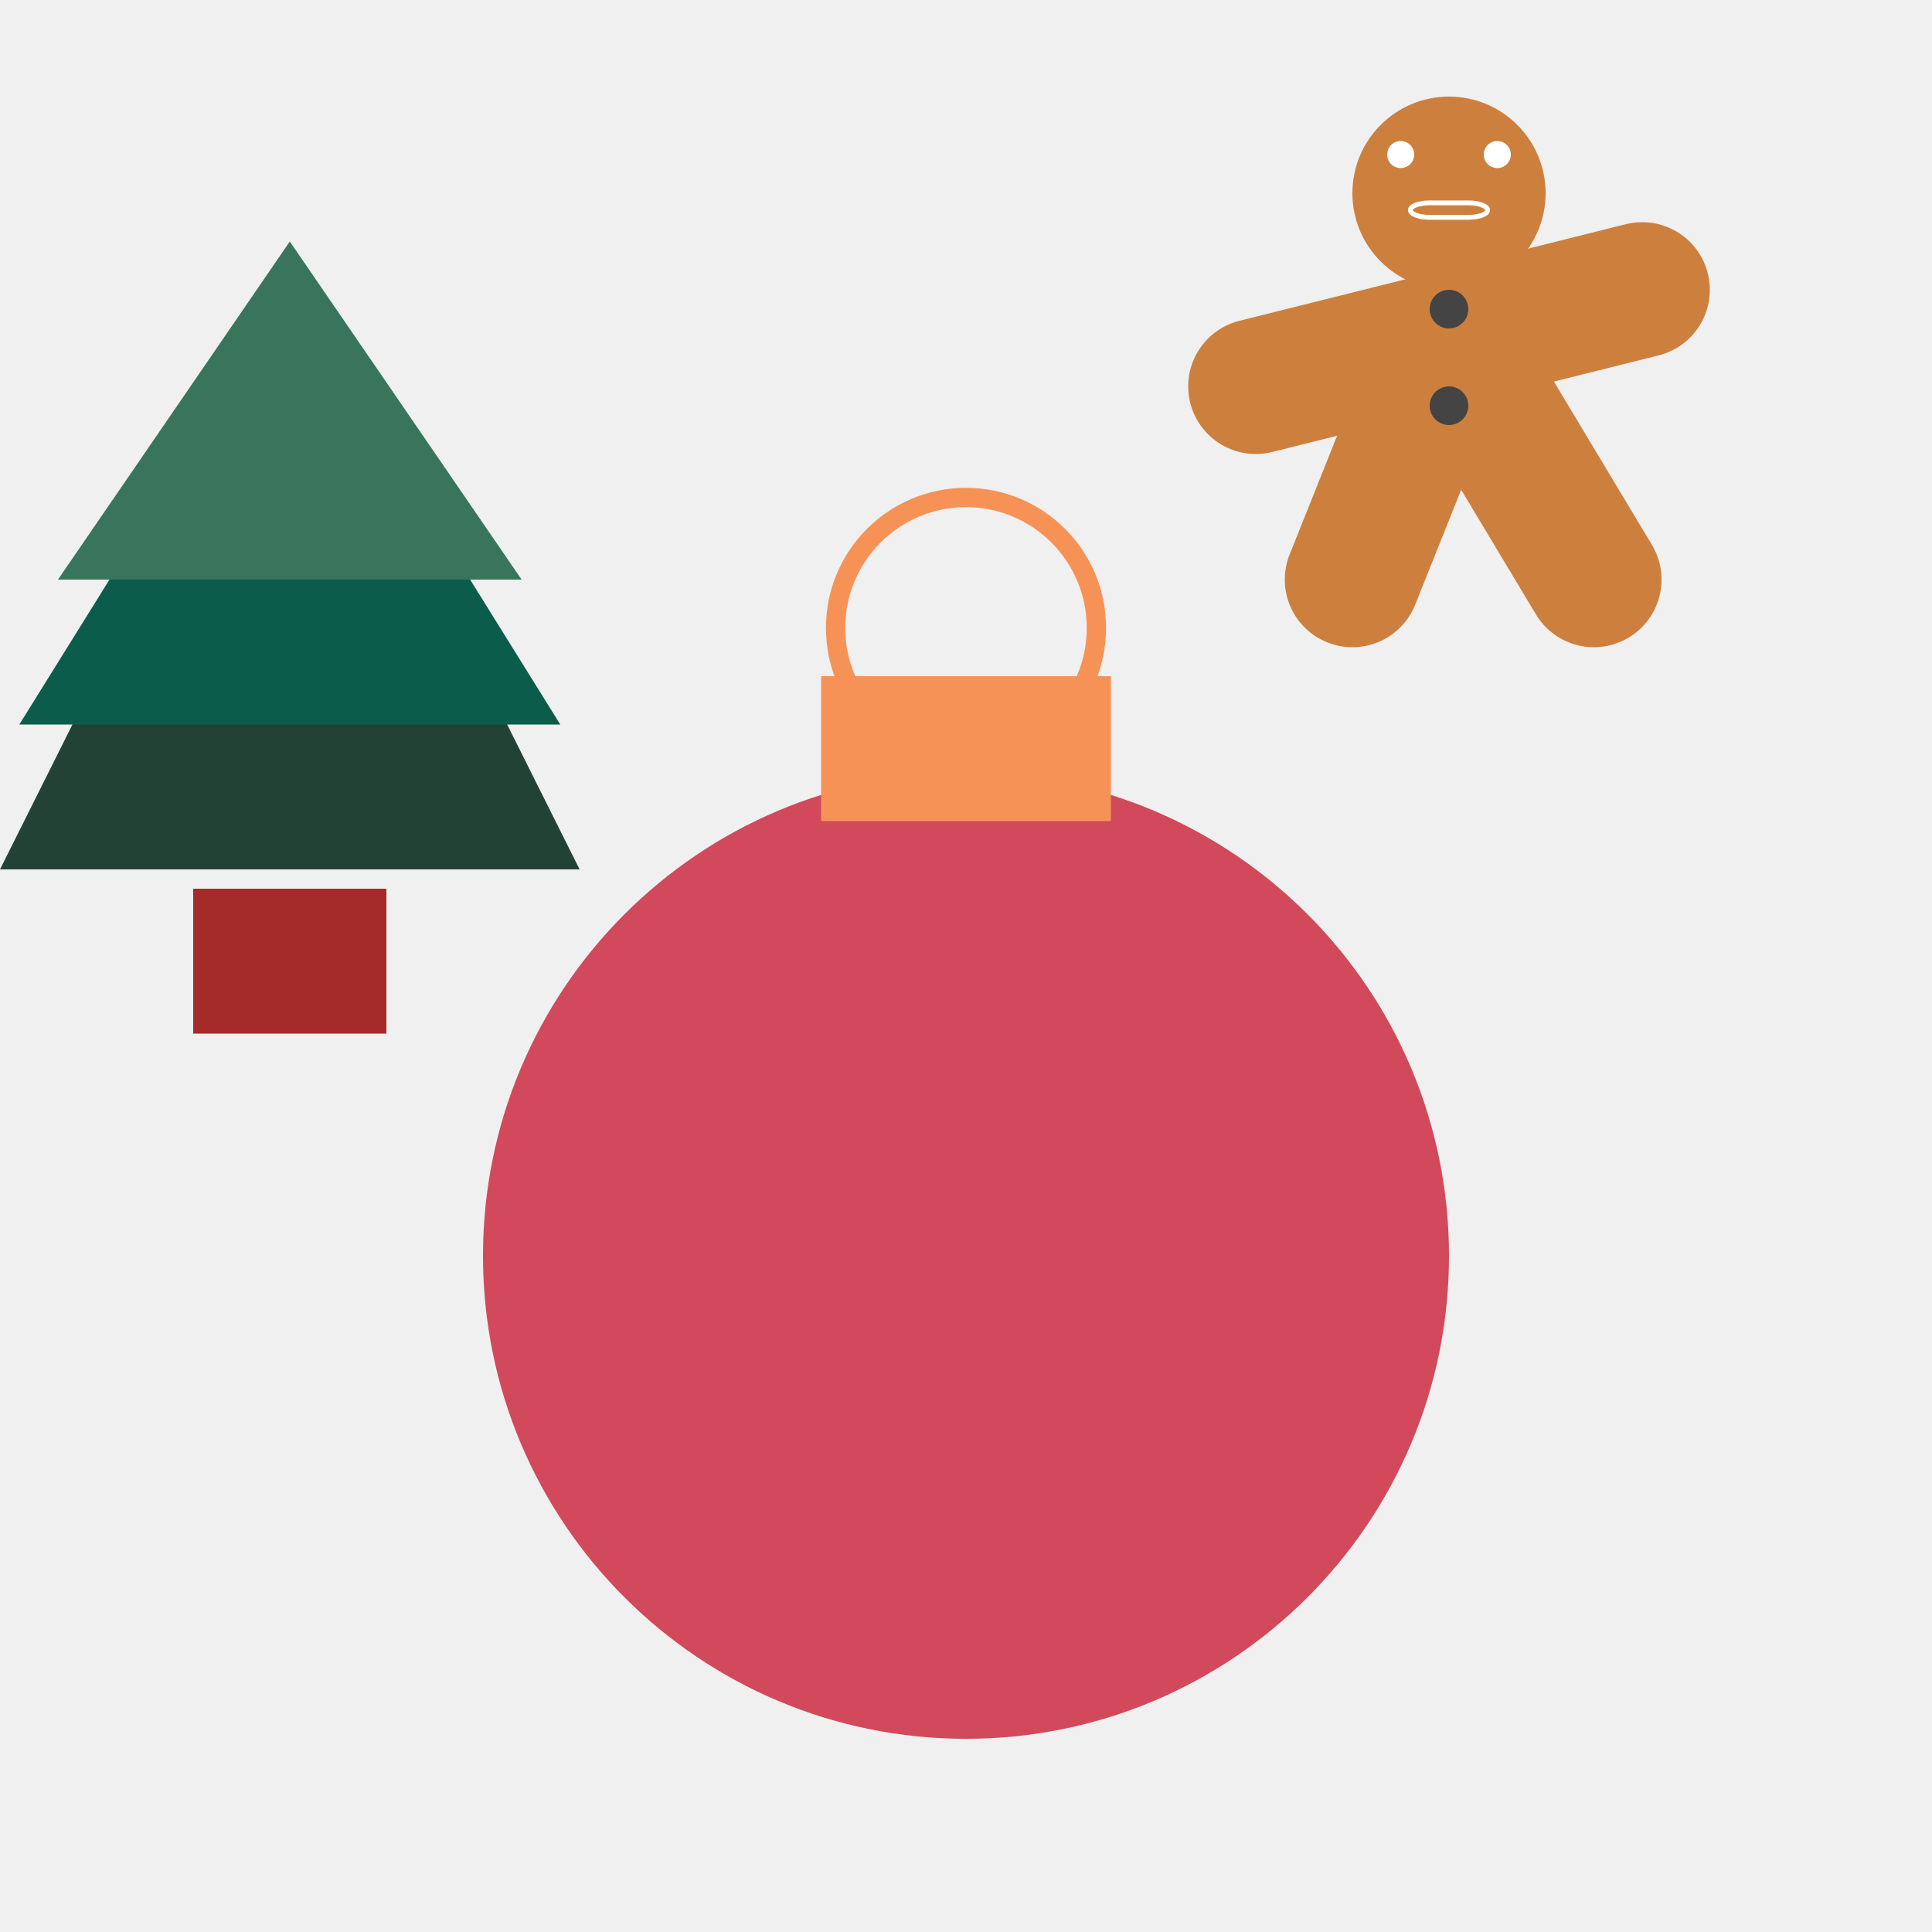
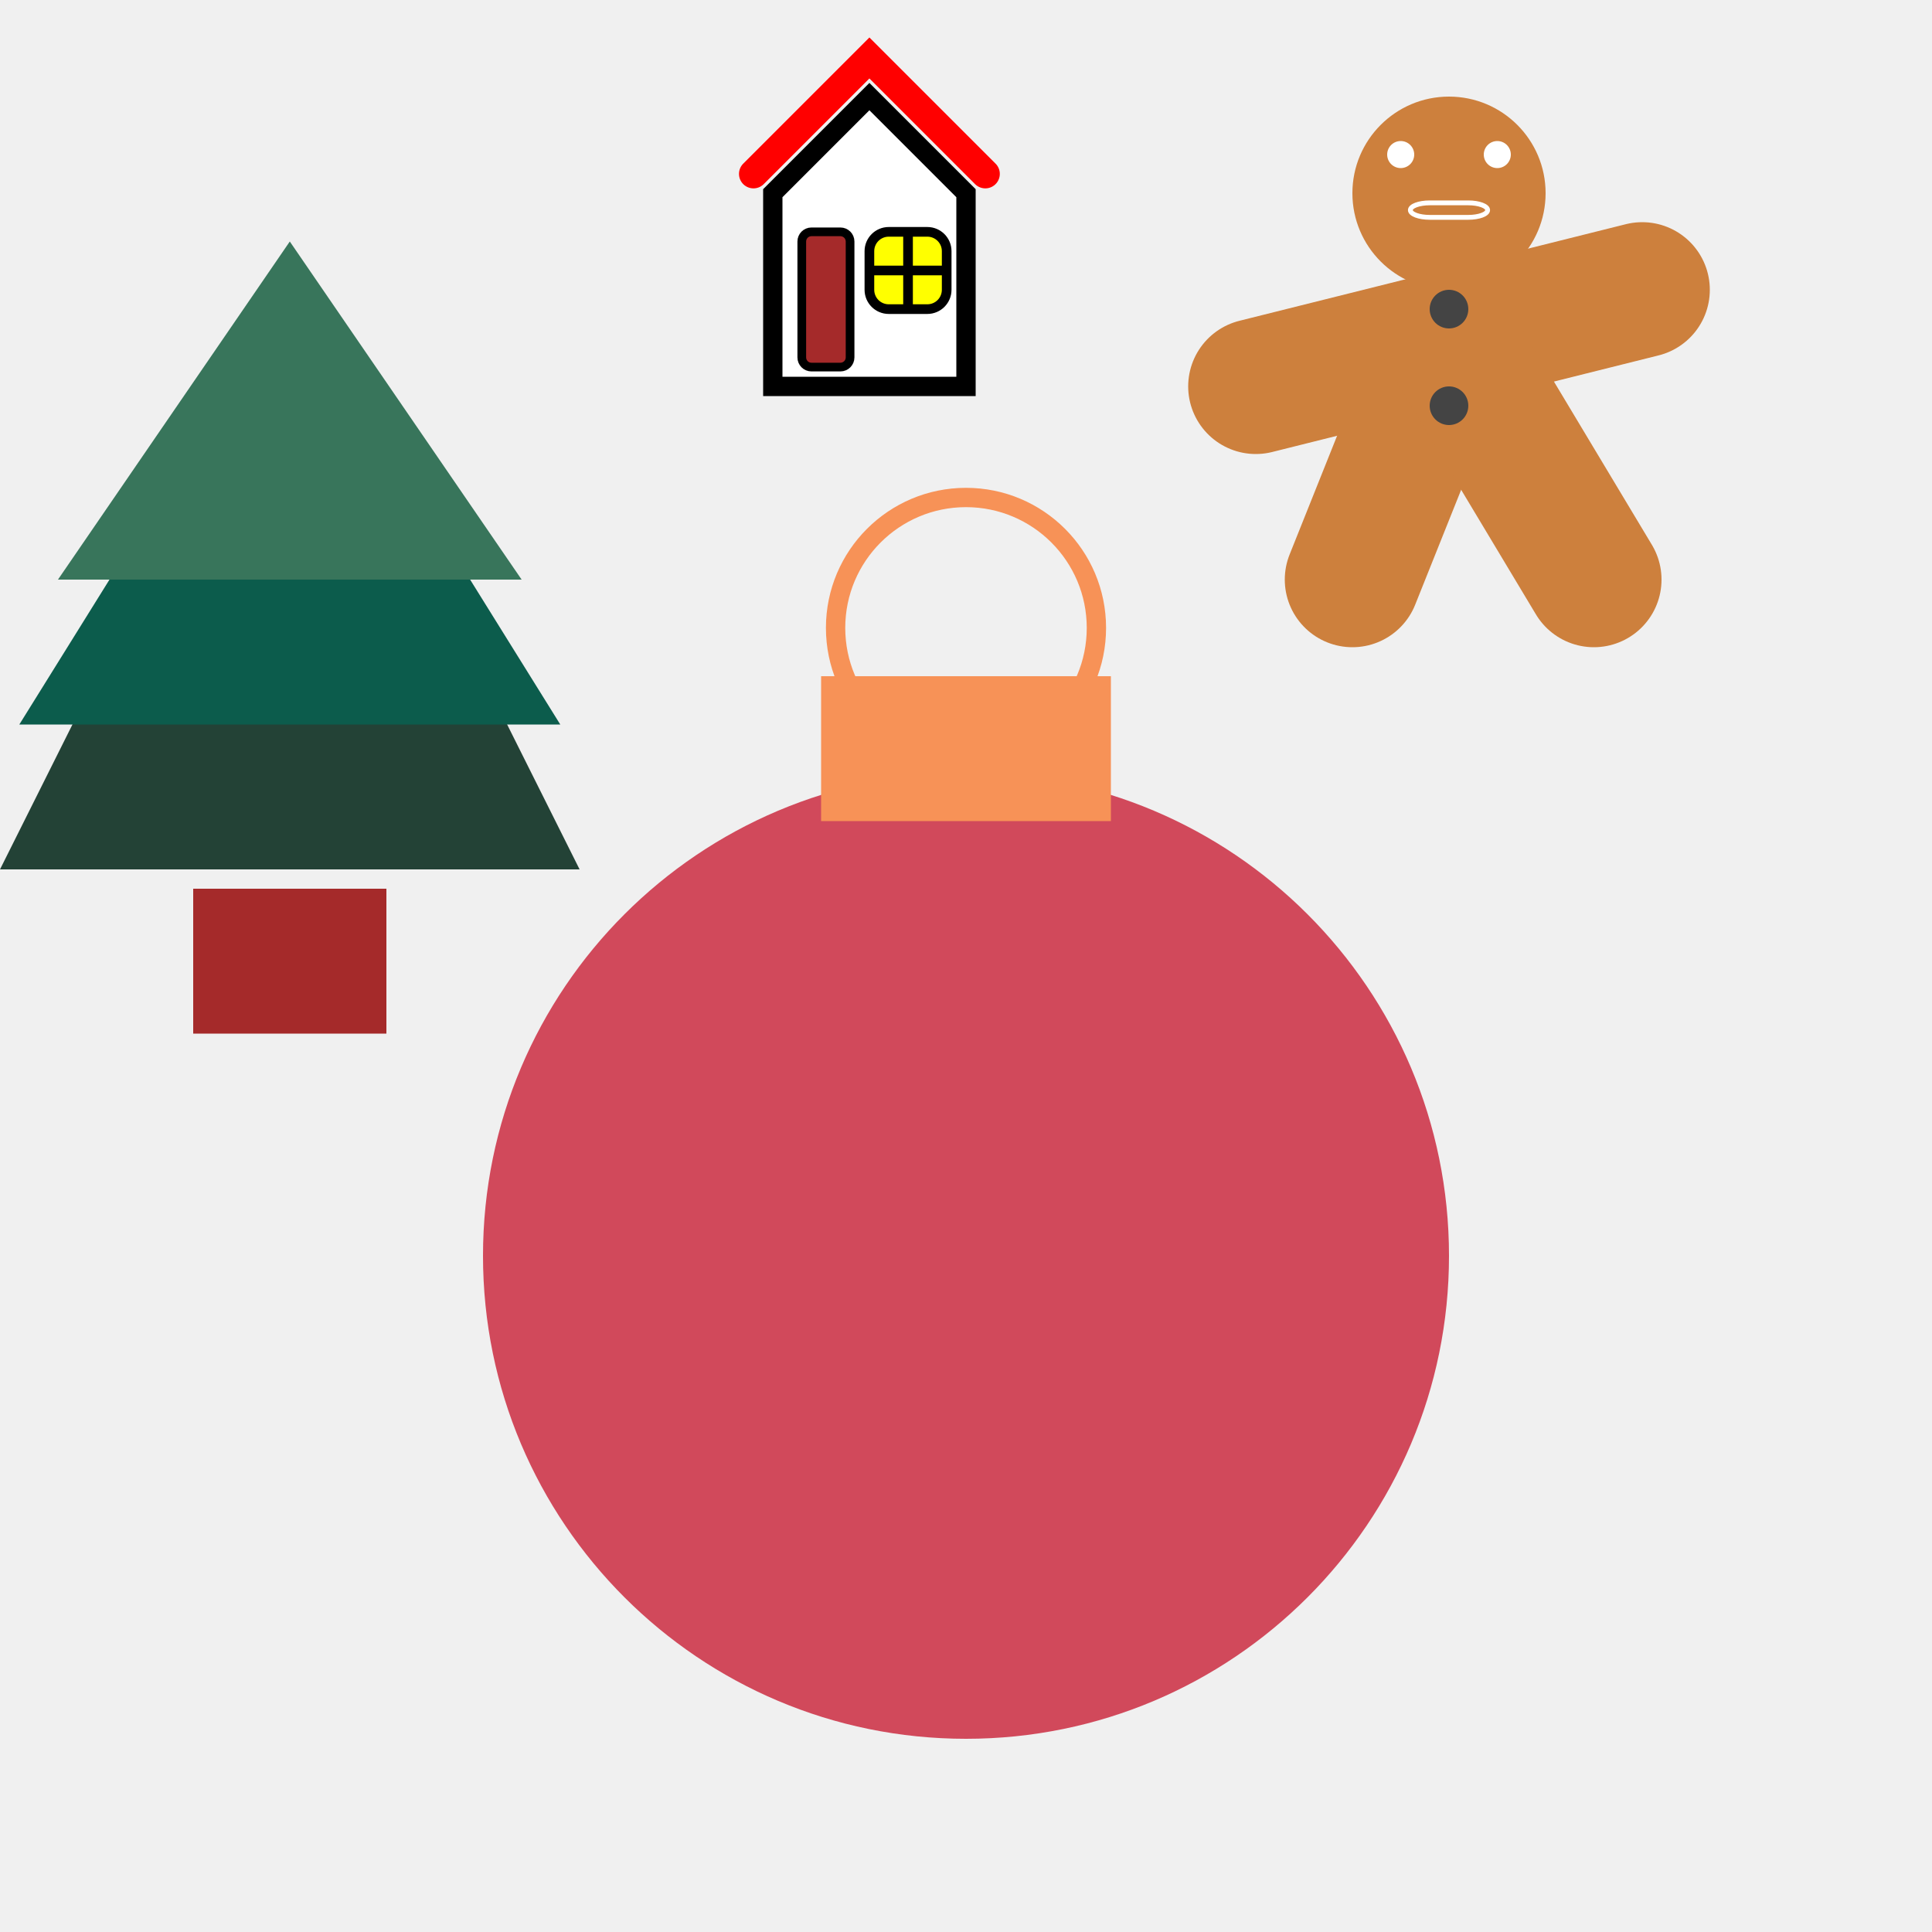
<svg width="100" height="100" viewBox="0 0 100 100">
  <style type="text/css">
        .eye {
            fill: white;
            r:0.7;
        }

        .mouth {
            fill: none;
            stroke: white;
            stroke-width: 0.25px;
        }

        .head {
            fill: #cd803d;
        }

        .button {
            fill: #444;
        }

        .limb {
            stroke: #cd803d;
            stroke-width: 7px;
            stroke-linecap: round;
+         }
+ 
+         .wall {
+             stroke: black;
+             fill: white
+         }
+         .roof {
+             fill: none;
+             stroke: red;
+             stroke-width: 1.5px;
+             stroke-linecap: round;
+         }
+         .window {
+             fill: yellow;
+             stroke: black;
+             stroke-width: 0.5px;
+         }
+         .borders{
+             stroke: black;
+             stroke-width: 0.5px;
+         }
+         .door {
+             stroke: black;
+             stroke-width: 0.45px;
+             fill: brown;
        }
    </style>
  <g id="ornament">
    <g id="ornament-loop">
      <circle cx="50" cy="32.5" r="6.75" fill="none" stroke="#F79257" />
    </g>
    <g id="ornament-body">
      <circle cx="50" cy="65" r="25" fill="#D1495B" />
    </g>
    <g id="ornament-cap">
      <rect x="42.5" y="35" width="15" height="7.5" fill="#F79257" />
    </g>
  </g>
  <g id="tree">
    <polygon points="0,45 15,15 30,45" fill="#234236" />
    <polygon points="1,37.5 15,15 29,37.5" fill="#0C5C4C" />
    <polygon points="3,30 15,12.5 27,30" fill="#38755B" />
    <rect x="10" y="46" width="10" height="7.5" fill="brown" />
  </g>
  <g id="gingerbread-man">
    <circle class="head" cx="75" cy="10" r="5" />
    <rect class="mouth" x="73" y="10.5" width="4" height="0.75" rx="1" />
    <line class="limb" x1="65" x2="85" y1="20" y2="15" />
    <line class="limb" x1="70" x2="75" y1="30" y2="17.5" />
    <line class="limb" x1="75" x2="82.5" y1="17.5" y2="30" />
    <circle class="eye" cx="72.5" cy="8" />
    <circle class="eye" cx="77.5" cy="8" />
    <circle class="button" cx="75" cy="16" r="1" />
    <circle class="button" cx="75" cy="21" r="1" />
  </g>
+   <g id="full-house">
+     <polygon class="wall" points="45,5 50,10 50,20 40,20 40,10" />
+     <polyline class="roof" points="39,9 45,3 51,9" />
+     <rect class="window" width="4" height="4" x="45" y="12" rx="1" />
+     <line class="borders" x1="45" x2="49" y1="14" y2="14" />
+     <line class="borders" x1="47" x2="47" y1="12" y2="16" />
+     <rect class="door" width="2.5" height="7" x="41.5" y="12" rx="0.5" />
+   </g>
</svg>
